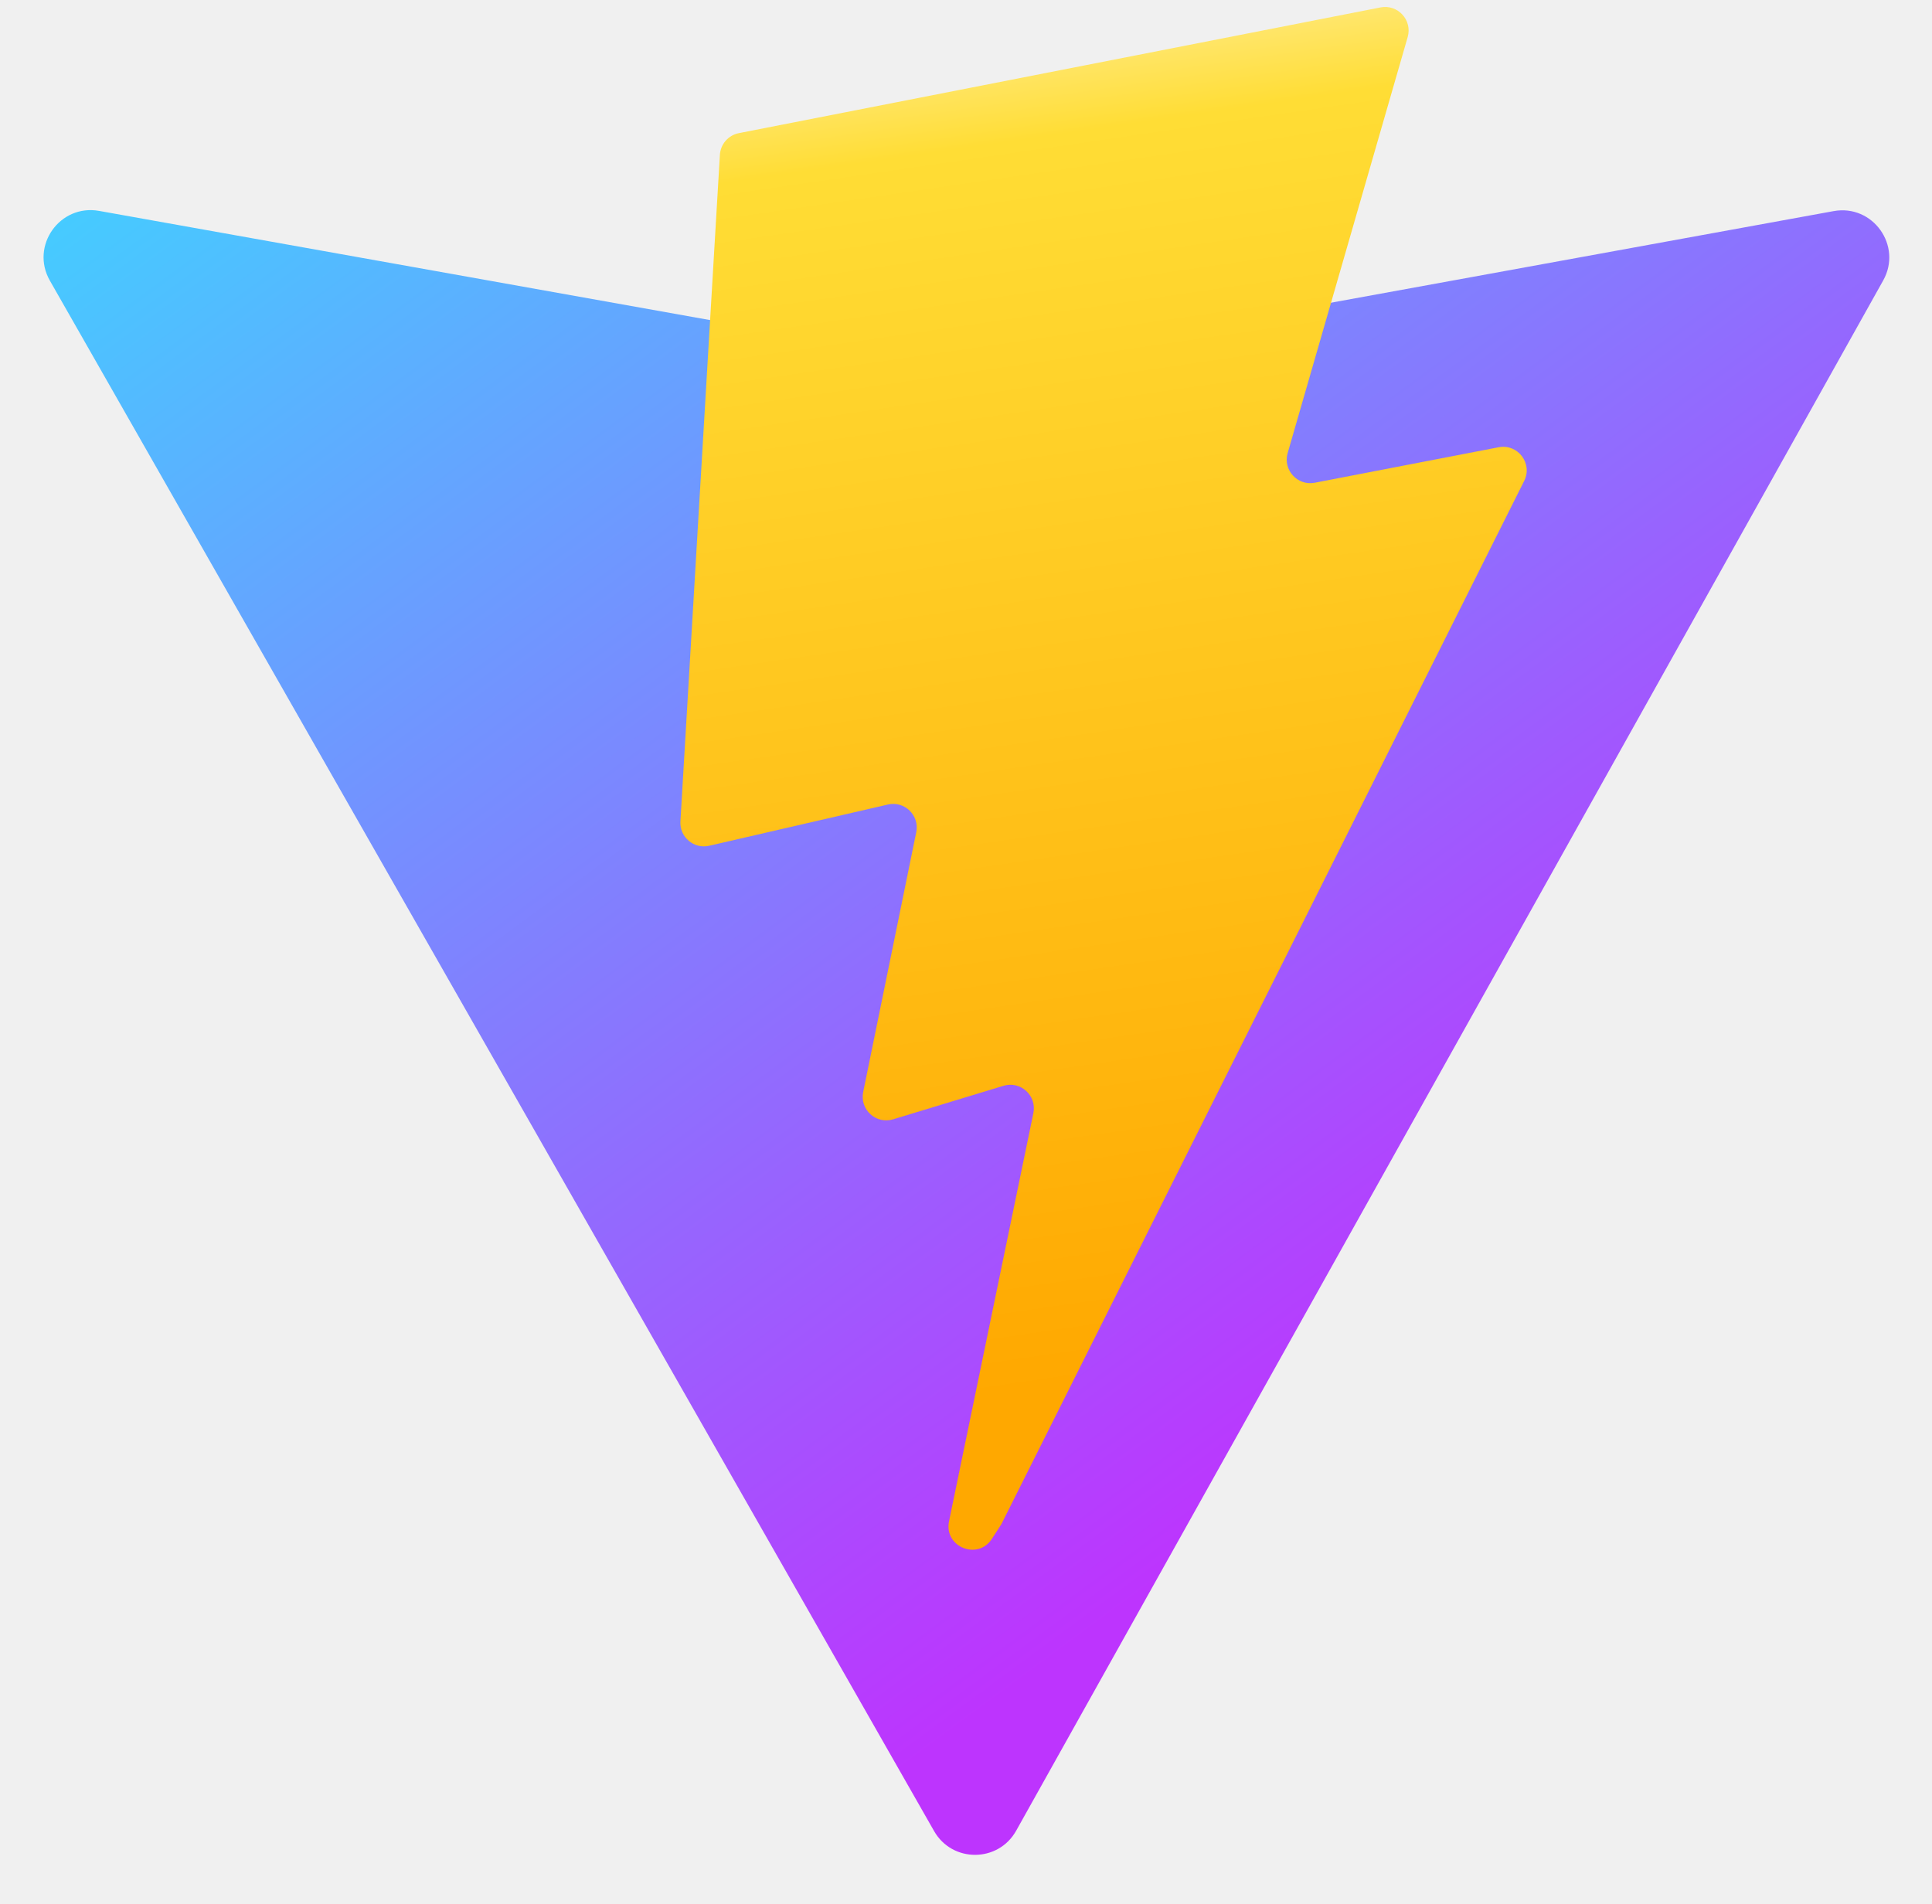
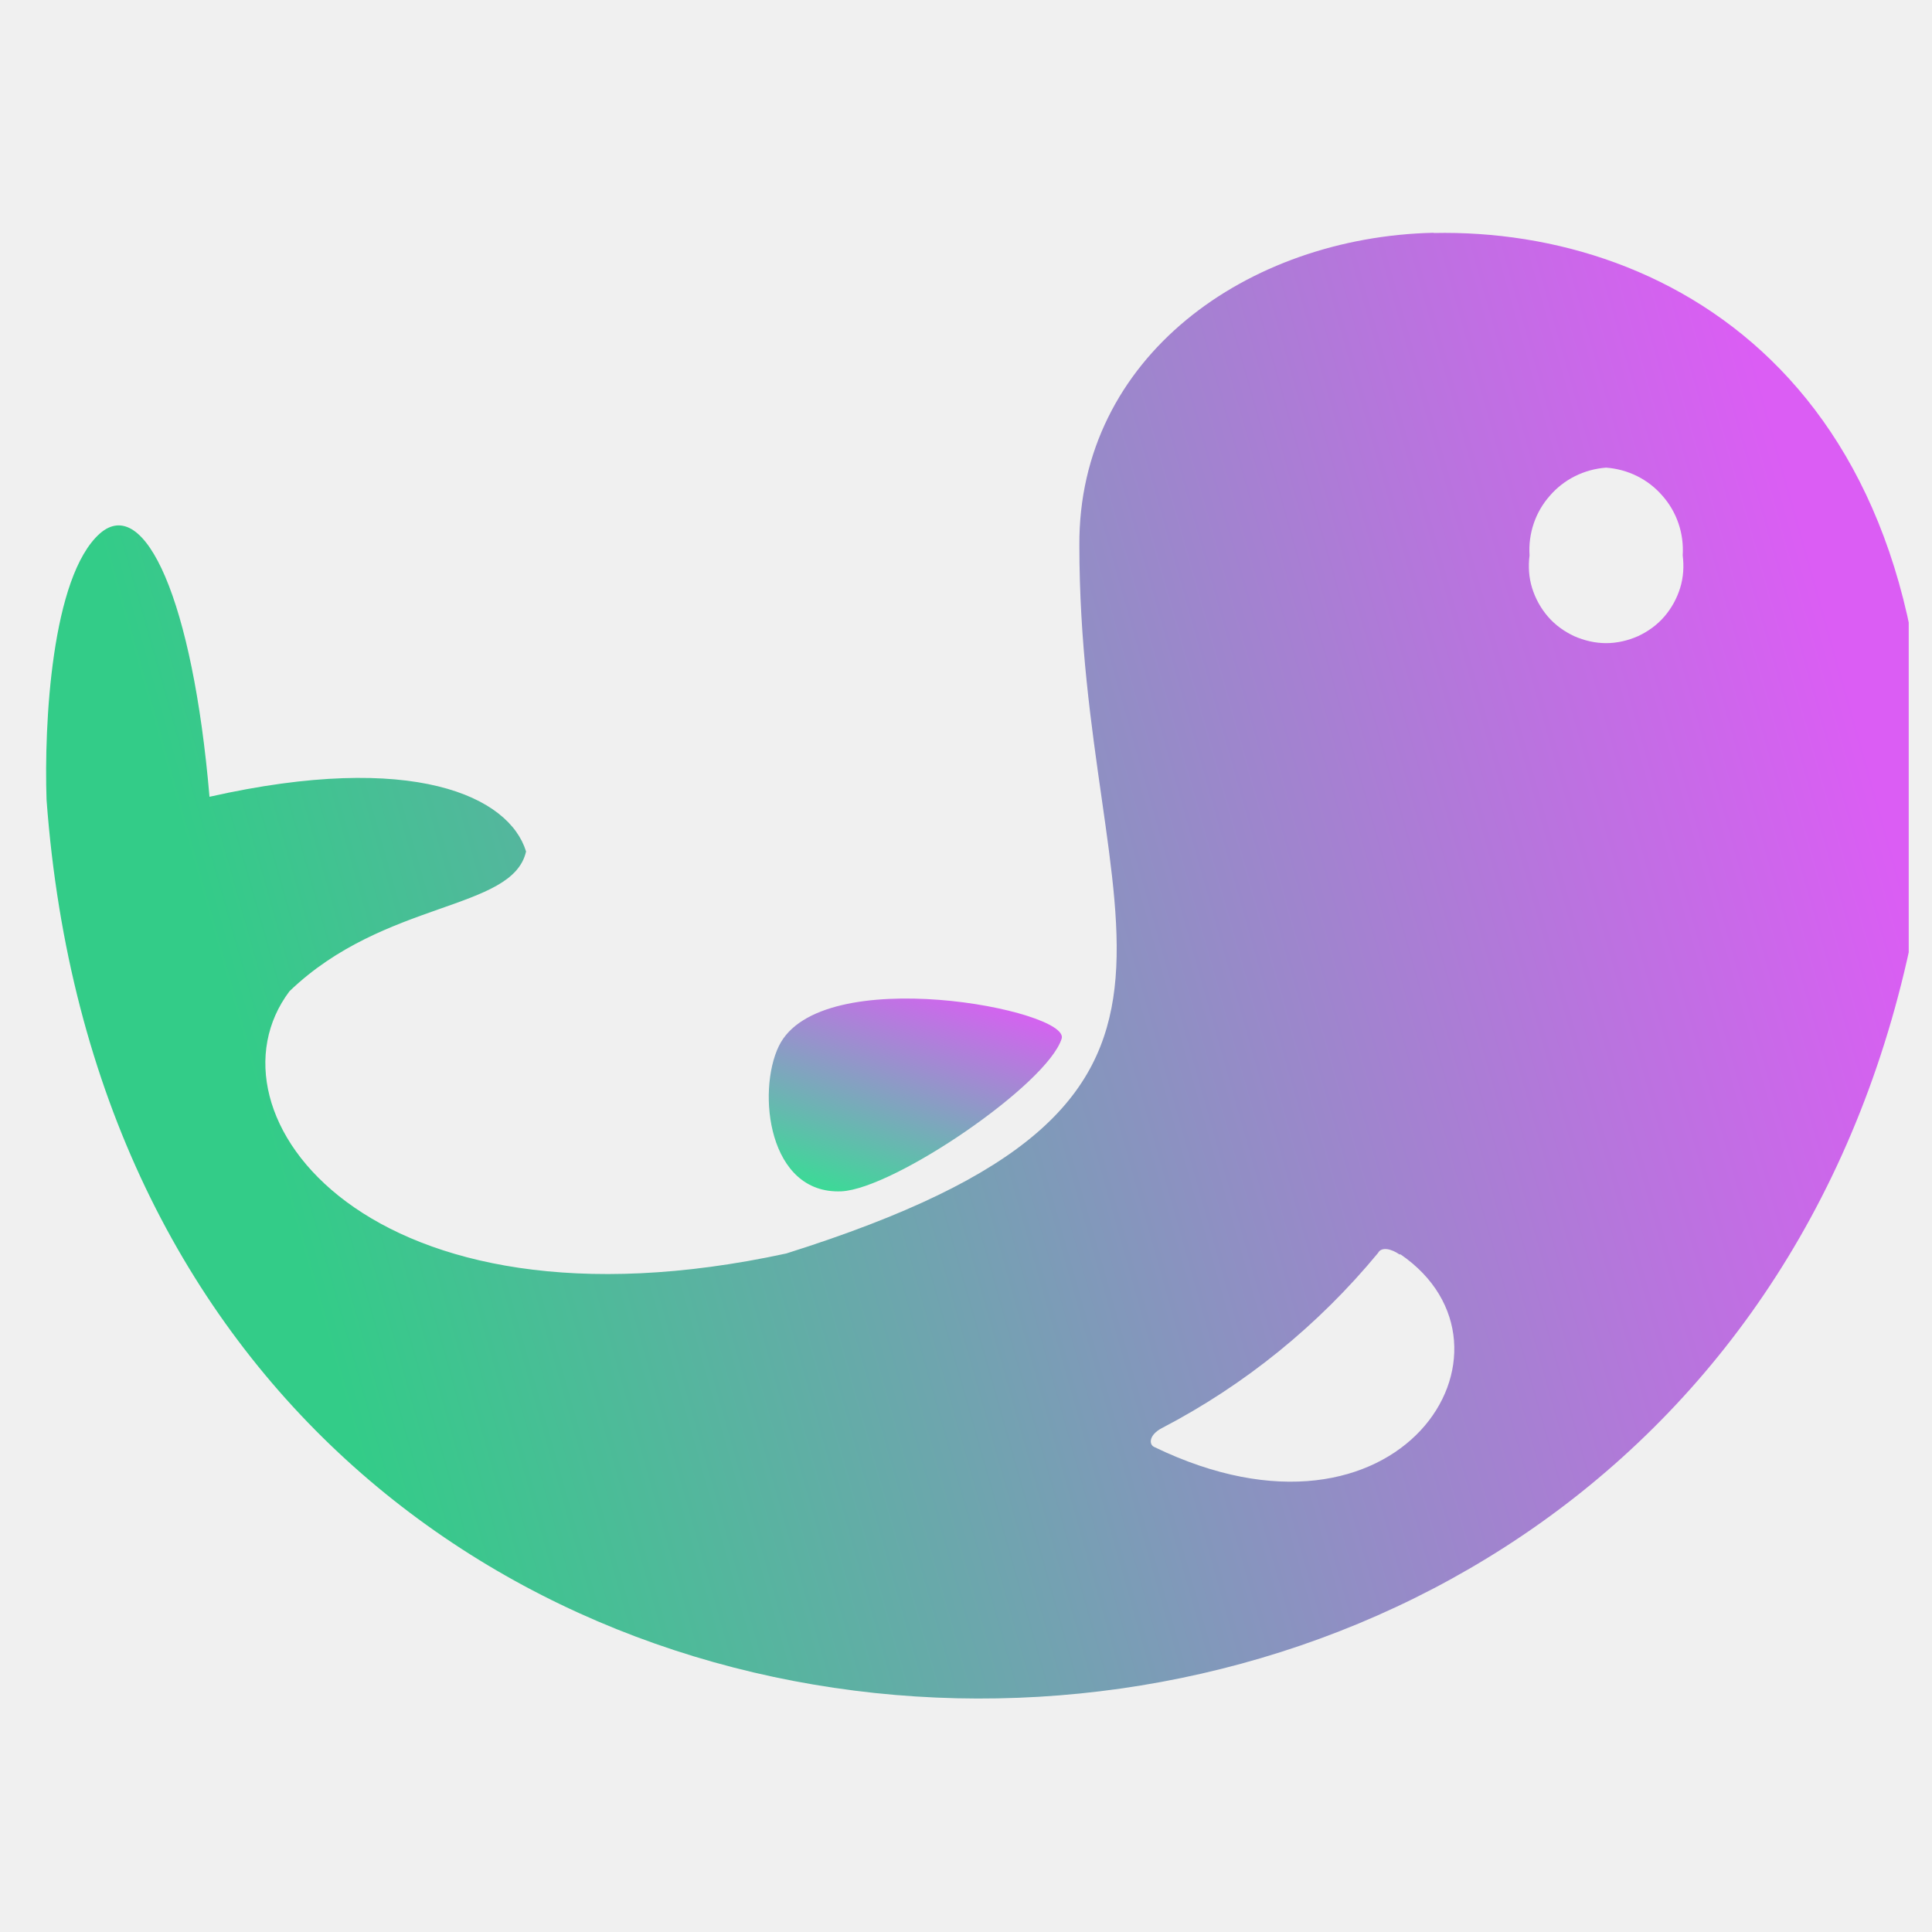
- <svg xmlns="http://www.w3.org/2000/svg" width="410" height="404" viewBox="0 0 410 404" fill="none">
-   <path d="M399.641 59.525L215.643 388.545C211.844 395.338 202.084 395.378 198.228 388.618L10.582 59.556C6.381 52.19 12.68 43.267 21.028 44.759L205.223 77.682C206.398 77.892 207.601 77.89 208.776 77.676L389.119 44.806C397.439 43.289 403.768 52.143 399.641 59.525Z" fill="url(#paint0_linear)" />
-   <path d="M292.965 1.574L156.801 28.255C154.563 28.694 152.906 30.59 152.771 32.866L144.395 174.33C144.198 177.662 147.258 180.248 150.51 179.498L188.42 170.749C191.967 169.931 195.172 173.055 194.443 176.622L183.18 231.775C182.422 235.487 185.907 238.661 189.532 237.56L212.947 230.446C216.577 229.344 220.065 232.527 219.297 236.242L201.398 322.875C200.278 328.294 207.486 331.249 210.492 326.603L212.5 323.5L323.454 102.072C325.312 98.365 322.108 94.137 318.036 94.923L279.014 102.454C275.347 103.161 272.227 99.746 273.262 96.158L298.731 7.867C299.767 4.273 296.636 0.855 292.965 1.574Z" fill="url(#paint1_linear)" />
+ <svg xmlns="http://www.w3.org/2000/svg" width="83" height="83">
  <defs>
-     <linearGradient id="paint0_linear" x1="6" y1="33" x2="235" y2="344" gradientUnits="userSpaceOnUse">
-       <stop stop-color="#41D1FF" />
-       <stop offset="1" stop-color="#BD34FE" />
+     <linearGradient id="paint0_linear_16_141" x1="0.08" x2="0.95" y1="0.45" y2="0.26">
+       <stop stop-color="#33CC88" />
+       <stop offset="1" stop-color="#DB5DF4" />
    </linearGradient>
-     <linearGradient id="paint1_linear" x1="194.651" y1="8.818" x2="236.076" y2="292.989" gradientUnits="userSpaceOnUse">
-       <stop stop-color="#FFEA83" />
-       <stop offset="0.083" stop-color="#FFDD35" />
-       <stop offset="1" stop-color="#FFA800" />
+     <linearGradient id="paint1_linear_16_141" x1="0.12" x2="0.67" y1="0.98" y2="-0.08">
+       <stop stop-color="#39DC95" />
+       <stop offset="1" stop-color="#DB5DF4" />
    </linearGradient>
+     <clipPath id="clip0_16_141">
+       <rect fill="white" height="83" id="svg_1" transform="translate(0 1)" width="82" />
+     </clipPath>
  </defs>
+   <g class="layer">
+     <g clip-path="url(#clip0_16_141)" id="svg_2">
+       <path d="m61.59,10c-8,0.18 -15.27,5.33 -15.22,13.43c0,16.71 8.23,23.86 -12.59,30.42c-18,3.9 -25.28,-6.06 -21.34,-11.27c4.09,-3.93 9.58,-3.44 10.16,-6c-0.72,-2.35 -4.81,-4.33 -13.6,-2.35c-0.72,-8.44 -2.78,-13 -4.71,-11.31c-2.08,1.85 -2.4,8.18 -2.29,11.44c3.75,50.72 73.62,51.21 80.65,3c1.35,-20.62 -10.77,-27.57 -21.06,-27.35l0,-0.01zm7.41,10.09c0.94,0.07 1.81,0.5 2.42,1.21c0.62,0.7 0.93,1.62 0.87,2.56c0.06,0.47 0.03,0.95 -0.11,1.4c-0.14,0.45 -0.37,0.87 -0.68,1.23c-0.31,0.36 -0.7,0.64 -1.13,0.84c-0.43,0.19 -0.9,0.3 -1.37,0.3c-0.47,0 -0.94,-0.11 -1.37,-0.3c-0.43,-0.2 -0.82,-0.48 -1.13,-0.84c-0.31,-0.36 -0.54,-0.78 -0.68,-1.23c-0.14,-0.45 -0.17,-0.93 -0.11,-1.4c-0.06,-0.94 0.25,-1.86 0.87,-2.56c0.61,-0.71 1.48,-1.14 2.42,-1.21l0,0zm-8.83,33.8c5.83,4 0,13.4 -10.59,8.27c-0.23,-0.11 -0.22,-0.52 0.34,-0.81c3.57,-1.86 6.72,-4.42 9.28,-7.52c0.15,-0.29 0.59,-0.17 0.92,0.06l0.05,0z" fill="url(#paint0_linear_16_141)" id="svg_3" />
+       <path d="m36.15,51.18c2.26,-0.11 8.84,-4.59 9.46,-6.56c0.38,-1.23 -10.38,-3.32 -12.15,0.32c-0.95,1.96 -0.46,6.38 2.69,6.24z" fill="url(#paint1_linear_16_141)" id="svg_4" />
+     </g>
+   </g>
</svg>
